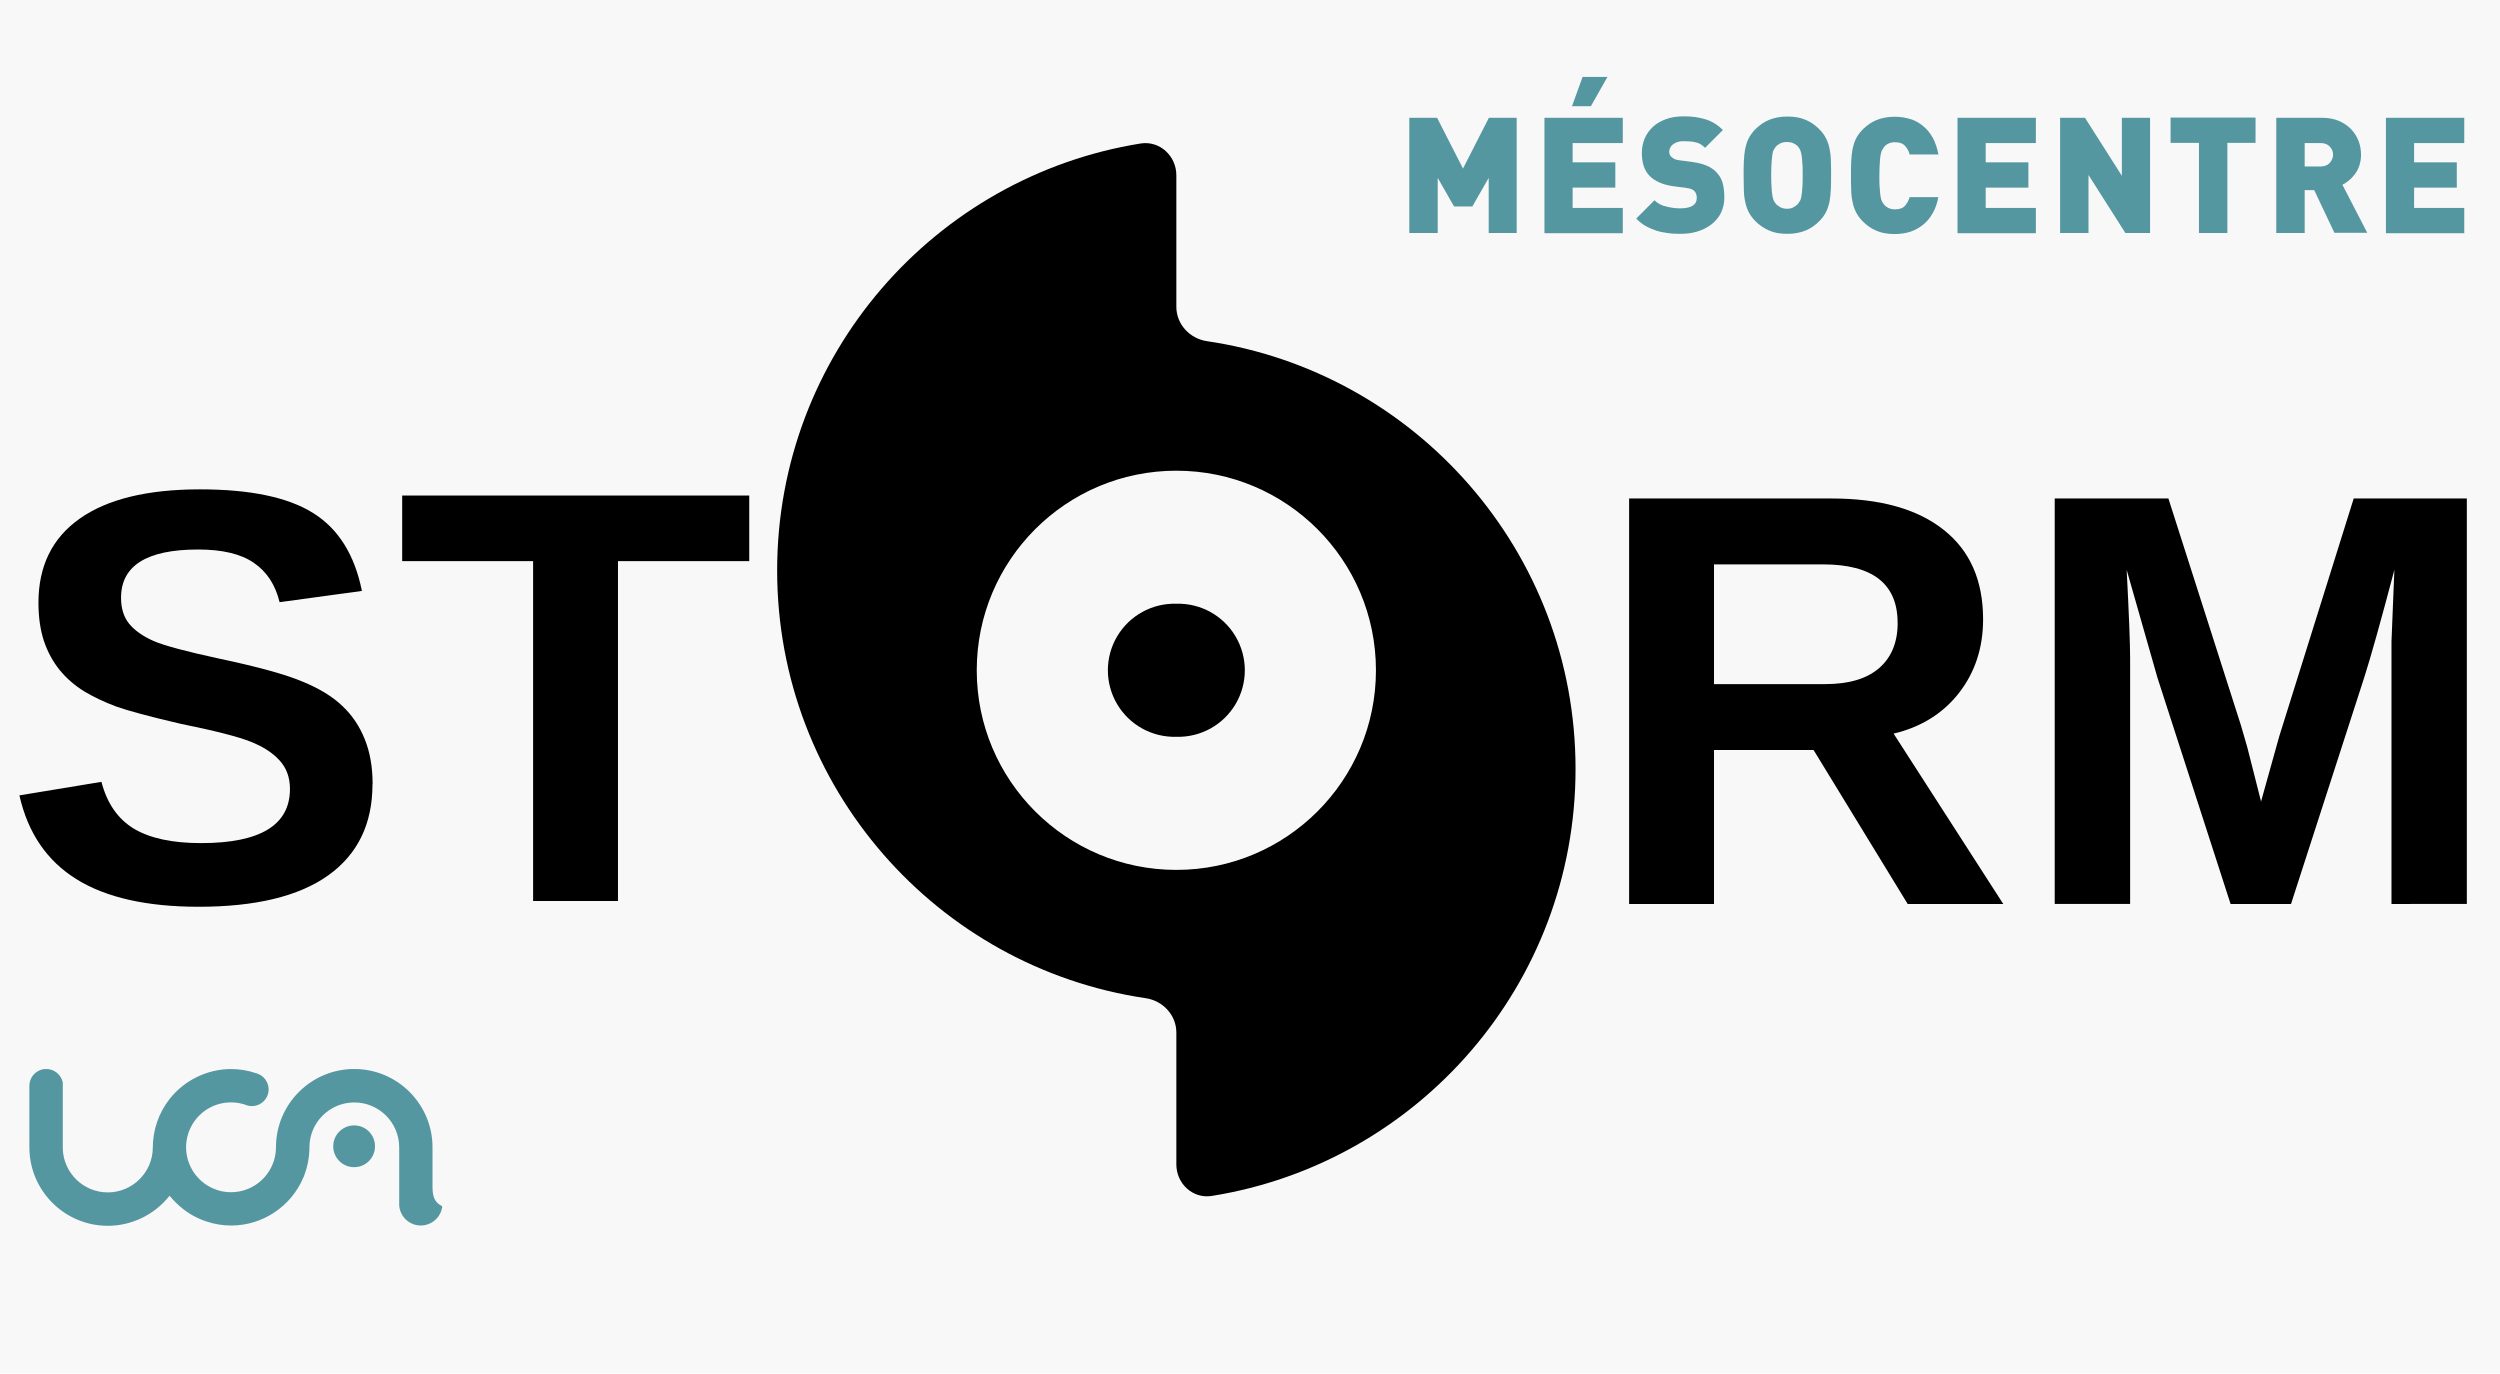
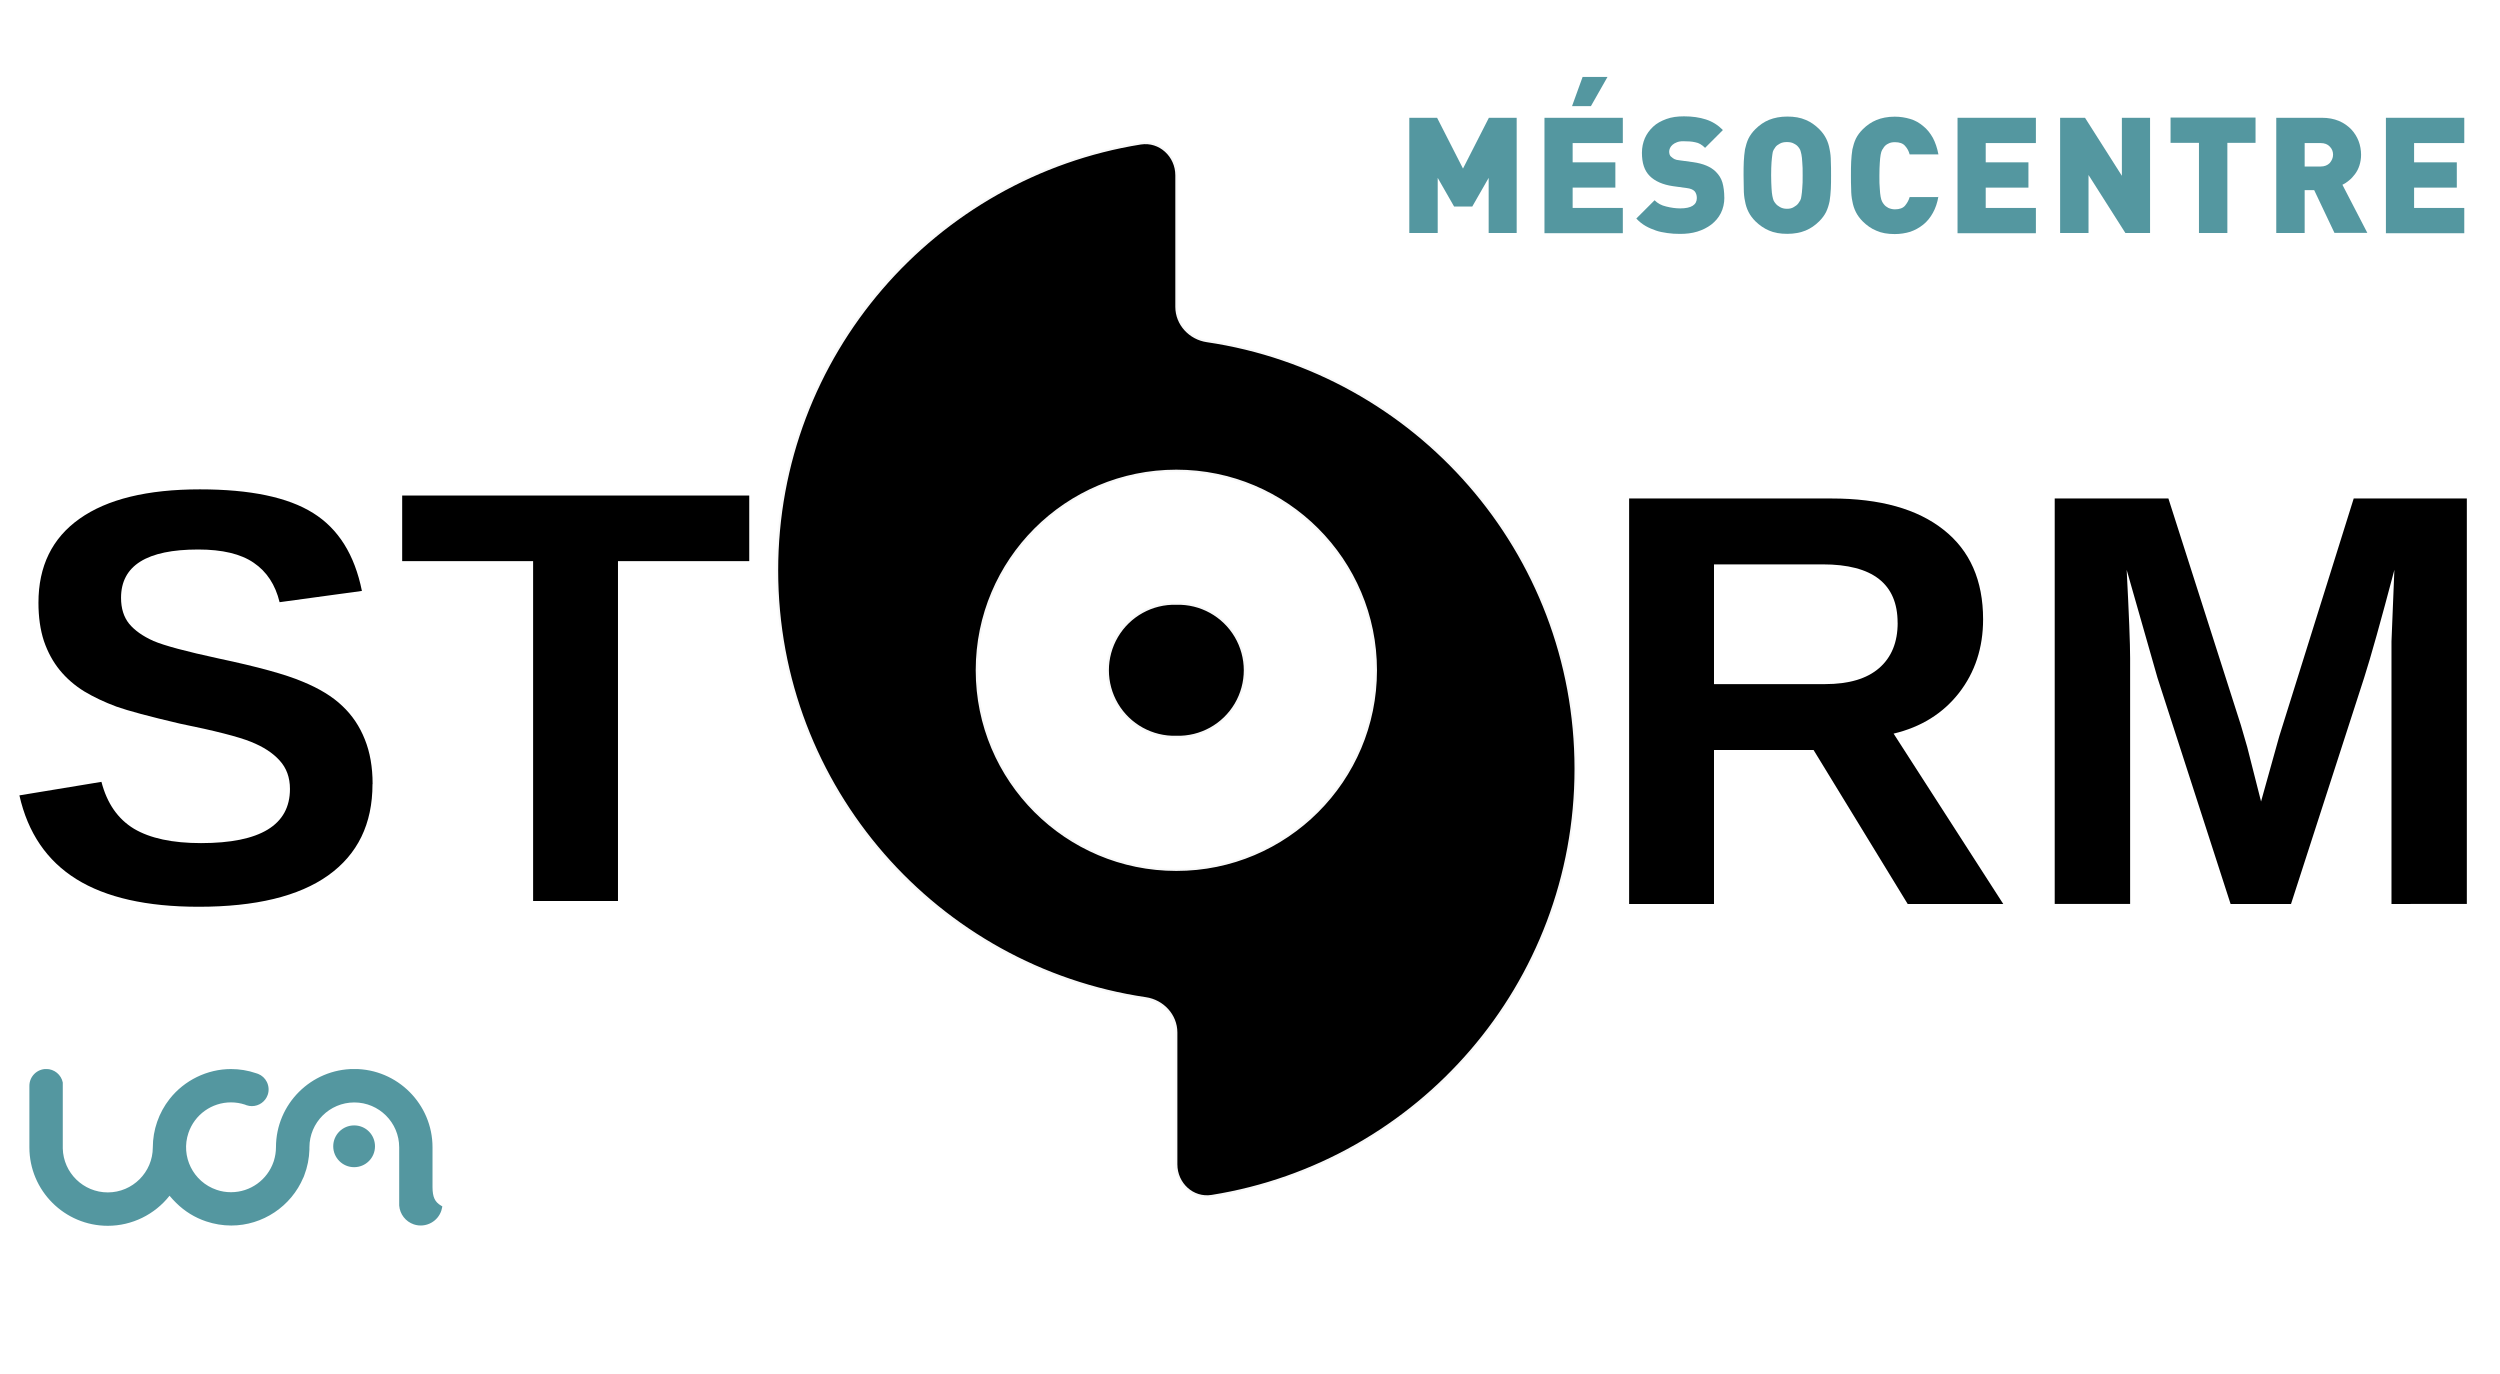
<svg xmlns="http://www.w3.org/2000/svg" xmlns:xlink="http://www.w3.org/1999/xlink" width="44.89mm" height="24.658mm" viewBox="0 0 44.89 24.658" version="1.1" id="svg5">
  <defs id="defs2">
    <path id="SVGID_1_" d="m 301.9,131.3 v 0 c -15.9,20.2 -24.7,45.5 -24.7,71.3 -0.1,36.5 -29.8,66.1 -66.2,66.1 -36,0 -65.4,-28.9 -66.2,-64.7 v -96.3 -0.6 C 142.5,95.6 132.3,87.2 120.5,87.2 106.8,87.2 95.7,98.3 95.7,112 v 90.5 c 0,63.6 51.8,115.3 115.3,115.3 35.4,0 69,-16.5 90.8,-44.2 3.1,3.8 6.7,7.5 9.9,10.7 12.5,12.3 27.2,21.4 43.9,27 12,4 24.4,6.1 36.9,6.1 46.2,0 88.3,-28.2 106.1,-70.7 l 0.1,0.1 1.2,-3.2 c 4.7,-12.2 7.2,-25 7.6,-38.1 v -3.1 c 0,-36.4 29.6,-66 66,-66 36.4,0 66,29.6 66,66 v 81.1 c -0.1,1.7 -0.1,3.2 0,4.5 1,12.7 9.4,23.6 21.5,27.7 8.5,2.9 18,2 25.9,-2.5 6.9,-3.9 12,-10.1 14.5,-17.5 0.4,-1.3 0.8,-2.6 1.1,-4.3 l 0.4,-2.2 -1.9,-1.1 c -9.1,-5.4 -12.4,-12.5 -12.5,-27 v -2.6 -56.2 C 688.5,138.9 636.9,87.2 573.4,87.2 510,87.2 458.3,138.8 458.3,202.3 v 0 c 0,6.8 -1.1,13.5 -3.1,20 l -0.4,1.2 c -9.1,26.8 -34.2,44.9 -62.6,44.9 -7.2,0 -14.3,-1.1 -21.2,-3.5 -34.5,-11.7 -53.1,-49.2 -41.4,-83.7 9.1,-26.9 34.2,-44.9 62.6,-44.9 7.1,0 14.1,1.2 20.5,3.3 0.8,0.3 1.5,0.7 2.3,0.9 2.6,0.9 5.2,1.3 7.9,1.3 10.5,0 19.9,-6.7 23.3,-16.7 2.1,-6.2 1.6,-12.9 -1.3,-18.8 -2.7,-5.5 -7.3,-9.7 -12.9,-11.9 v 0 l -3,-1 c -11.9,-4.1 -24.4,-6.1 -36.9,-6.1 -34.8,0 -68.6,16.5 -90.2,44" />
    <clipPath id="SVGID_00000168830874702397088330000011577343275046569908_">
      <use xlink:href="#SVGID_1_" style="overflow:visible" id="use972" x="0" y="0" width="100%" height="100%" />
    </clipPath>
  </defs>
  <g id="layer1" transform="translate(-86.66652,-115.6911)">
    <g id="g8775">
-       <rect style="font-variation-settings:'wght' 700;fill:#f8f8f8;fill-opacity:1;stroke:none;stroke-width:0.198;stroke-opacity:1" id="rect1" width="44.89" height="24.658" x="86.667" y="115.691" />
-       <path d="m 100.621,125.935 c 0,-3.868 2.826,-7.075 6.53,-7.668 0.34,-0.052 0.638,0.224 0.638,0.571 v 2.363 c 0,0.314 0.243,0.571 0.549,0.616 3.745,0.553 6.619,3.782 6.619,7.68 0,3.868 -2.826,7.075 -6.53,7.668 -0.343,0.056 -0.638,-0.22 -0.638,-0.567 v -2.367 c 0,-0.314 -0.243,-0.571 -0.549,-0.616 -3.745,-0.553 -6.619,-3.782 -6.619,-7.68 z m 10.752,1.792 a 3.584,3.584 0 1 0 -7.168,0 3.584,3.584 0 1 0 7.168,0 z m -3.584,-1.195 a 1.195,1.195 0 1 1 0,2.389 1.195,1.195 0 1 1 0,-2.389 z" id="path840" style="stroke-width:0.037" />
-       <path class="st0" d="m 93.4,136.274 c 0,0.208 -0.167,0.375 -0.375,0.375 -0.208,0 -0.375,-0.169 -0.375,-0.375 0,-0.208 0.169,-0.375 0.375,-0.375 0.208,-10e-4 0.375,0.167 0.375,0.375" id="path965" style="stroke-width:0.012" />
-       <rect x="95.7" y="87.3" style="fill:#5497a0;fill-opacity:1;stroke-width:0.983;stroke-miterlimit:4;stroke-dasharray:none" width="607.4" height="231.4" clip-path="url(#SVGID_00000168830874702397088330000011577343275046569908_)" id="rect980" transform="matrix(0.01221079,0,0,0.01221079,86.02563,133.821)" />
-       <g id="g963" transform="matrix(0.03721539,0,0,0.03721539,106.5908,102.5662)">
-         <path class="st0" d="m 182.9,465.1 v -26.6 l -7.9,13.8 h -8.8 l -7.9,-13.8 v 26.6 H 144.6 V 409.5 H 158 L 170.5,434 183,409.5 h 13.4 v 55.6 z" id="path943" />
-         <path class="st0" d="m 209.8,465.1 v -55.6 h 37.8 v 12.2 H 223.4 V 431 H 244 v 12.2 h -20.6 v 9.8 h 24.2 v 12.2 h -37.8 z m 22.4,-61.2 h -9.1 l 5.1,-14.1 h 12 z" id="path945" />
-         <path class="st0" d="m 296.6,448 c 0,2.8 -0.6,5.3 -1.7,7.5 -1.1,2.2 -2.7,4 -4.6,5.5 -2,1.5 -4.2,2.6 -6.8,3.4 -2.6,0.8 -5.4,1.1 -8.3,1.1 -2.1,0 -4.2,-0.1 -6.1,-0.4 -1.9,-0.3 -3.8,-0.6 -5.5,-1.2 -1.7,-0.6 -3.4,-1.3 -5,-2.2 -1.6,-0.9 -3.1,-2.1 -4.5,-3.6 l 8.8,-8.8 c 1.5,1.5 3.3,2.5 5.6,3 2.3,0.6 4.6,0.9 6.8,0.9 5.3,0 8,-1.7 8,-5 0,-1.4 -0.4,-2.5 -1.1,-3.3 -0.8,-0.8 -2,-1.3 -3.7,-1.5 l -6.7,-0.9 c -4.9,-0.7 -8.7,-2.4 -11.2,-4.9 -2.6,-2.6 -3.8,-6.3 -3.8,-11.2 0,-2.6 0.5,-4.9 1.4,-7 0.9,-2.1 2.3,-4 4,-5.6 1.7,-1.6 3.9,-2.8 6.4,-3.7 2.5,-0.9 5.3,-1.3 8.5,-1.3 4,0 7.5,0.5 10.6,1.5 3.1,1 5.8,2.7 8.2,5.1 l -8.6,8.6 c -1.5,-1.5 -3,-2.4 -4.7,-2.7 -1.7,-0.4 -3.6,-0.5 -5.9,-0.5 -1.2,0 -2.2,0.2 -3,0.5 -0.8,0.3 -1.5,0.7 -2.1,1.2 -0.6,0.5 -0.9,1 -1.2,1.6 -0.3,0.6 -0.4,1.2 -0.4,1.8 0,0.4 0.1,0.8 0.2,1.2 0.1,0.4 0.4,0.9 0.9,1.3 0.4,0.4 0.9,0.7 1.4,1 0.6,0.3 1.4,0.5 2.4,0.6 l 6.7,0.9 c 4.9,0.7 8.5,2.2 10.9,4.6 1.5,1.5 2.6,3.2 3.2,5.2 0.6,2 0.9,4.7 0.9,7.3 z" id="path947" />
-         <path class="st0" d="m 348.1,437.2 c 0,2.4 0,4.5 -0.1,6.6 -0.1,2.1 -0.3,4 -0.6,5.9 -0.4,1.9 -0.9,3.6 -1.7,5.2 -0.8,1.6 -1.9,3.1 -3.3,4.5 -2,2 -4.2,3.5 -6.6,4.5 -2.4,1 -5.4,1.6 -8.8,1.6 -3.4,0 -6.4,-0.5 -8.8,-1.6 -2.4,-1 -4.7,-2.6 -6.6,-4.5 -1.4,-1.4 -2.5,-2.9 -3.3,-4.5 -0.8,-1.6 -1.4,-3.4 -1.7,-5.2 -0.4,-1.8 -0.6,-3.8 -0.6,-5.9 0,-2.1 -0.1,-4.3 -0.1,-6.6 0,-2.3 0,-4.5 0.1,-6.6 0.1,-2.1 0.3,-4 0.6,-5.9 0.4,-1.8 0.9,-3.6 1.7,-5.2 0.8,-1.6 1.9,-3.1 3.3,-4.5 2,-2 4.2,-3.5 6.6,-4.5 2.5,-1 5.4,-1.6 8.8,-1.6 3.4,0 6.4,0.5 8.8,1.6 2.5,1 4.7,2.6 6.6,4.5 1.4,1.4 2.5,2.9 3.3,4.5 0.8,1.6 1.4,3.4 1.7,5.2 0.4,1.9 0.6,3.8 0.6,5.9 0.1,2.1 0.1,4.3 0.1,6.6 z m -13.7,0 c 0,-2.5 0,-4.6 -0.2,-6.2 -0.1,-1.6 -0.2,-2.9 -0.4,-3.8 -0.2,-0.9 -0.4,-1.7 -0.6,-2.2 -0.3,-0.5 -0.5,-1 -0.9,-1.4 -0.5,-0.7 -1.2,-1.2 -2.2,-1.7 -0.9,-0.5 -2,-0.7 -3.3,-0.7 -1.3,0 -2.3,0.2 -3.3,0.7 -0.9,0.5 -1.7,1 -2.2,1.7 -0.3,0.4 -0.6,0.9 -0.9,1.4 -0.3,0.5 -0.5,1.3 -0.6,2.2 -0.1,0.9 -0.3,2.2 -0.4,3.8 -0.1,1.6 -0.2,3.7 -0.2,6.2 0,2.6 0.1,4.6 0.2,6.2 0.1,1.6 0.2,2.8 0.4,3.8 0.2,1 0.4,1.7 0.6,2.2 0.3,0.5 0.5,1 0.9,1.4 0.5,0.7 1.3,1.3 2.2,1.8 0.9,0.5 2,0.8 3.3,0.8 1.3,0 2.3,-0.2 3.3,-0.8 0.9,-0.5 1.7,-1.1 2.2,-1.8 0.3,-0.4 0.6,-0.9 0.9,-1.4 0.3,-0.5 0.5,-1.3 0.6,-2.2 0.2,-1 0.3,-2.2 0.4,-3.8 0.2,-1.6 0.2,-3.6 0.2,-6.2 z" id="path949" />
-         <path class="st0" d="m 399.9,447.4 c -0.5,3.1 -1.4,5.7 -2.7,8 -1.3,2.3 -2.8,4.2 -4.7,5.7 -1.9,1.5 -3.9,2.6 -6.2,3.4 -2.3,0.7 -4.8,1.1 -7.5,1.1 -3.4,0 -6.4,-0.5 -8.8,-1.6 -2.5,-1 -4.7,-2.6 -6.6,-4.5 -1.4,-1.4 -2.5,-2.9 -3.3,-4.5 -0.8,-1.6 -1.4,-3.4 -1.7,-5.2 -0.4,-1.8 -0.6,-3.8 -0.6,-5.9 -0.1,-2.1 -0.1,-4.3 -0.1,-6.6 0,-2.3 0,-4.5 0.1,-6.6 0.1,-2.1 0.3,-4 0.6,-5.9 0.4,-1.8 0.9,-3.6 1.7,-5.2 0.8,-1.6 1.9,-3.1 3.3,-4.5 2,-2 4.2,-3.5 6.6,-4.5 2.4,-1 5.4,-1.6 8.8,-1.6 2.7,0 5.1,0.4 7.5,1.1 2.4,0.7 4.4,1.9 6.2,3.4 1.9,1.5 3.4,3.4 4.7,5.7 1.2,2.3 2.1,4.9 2.7,8 H 386 c -0.4,-1.6 -1.1,-2.9 -2.2,-4.1 -1,-1.2 -2.7,-1.8 -4.9,-1.8 -1.2,0 -2.3,0.2 -3.2,0.7 -0.9,0.4 -1.6,1 -2.1,1.7 -0.3,0.4 -0.6,0.9 -0.9,1.4 -0.3,0.5 -0.5,1.3 -0.7,2.3 -0.2,1 -0.3,2.3 -0.4,3.9 -0.1,1.6 -0.2,3.7 -0.2,6.2 0,2.6 0,4.6 0.2,6.2 0.1,1.6 0.2,2.9 0.4,3.9 0.2,1 0.4,1.8 0.7,2.3 0.3,0.5 0.5,1 0.9,1.4 0.5,0.7 1.2,1.2 2.1,1.7 0.9,0.4 2,0.7 3.2,0.7 2.2,0 3.9,-0.6 4.9,-1.8 1,-1.2 1.8,-2.6 2.2,-4.1 h 13.9 z" id="path951" />
-         <path class="st0" d="m 409.1,465.1 v -55.6 h 37.8 v 12.2 h -24.2 v 9.3 h 20.6 v 12.2 h -20.6 v 9.8 h 24.2 v 12.2 h -37.8 z" id="path953" />
-         <path class="st0" d="m 490.1,465.1 -17.8,-28 v 28 h -13.7 v -55.6 h 12 l 17.8,28 v -28 H 502 v 55.6 z" id="path955" />
-         <path class="st0" d="m 539.3,421.6 v 43.5 h -13.7 v -43.5 h -13.7 v -12.2 h 41 v 12.2 z" id="path957" />
-         <path class="st0" d="m 591,465.1 -9.8,-20.7 h -4.6 v 20.7 h -13.7 v -55.6 h 22 c 3.1,0 5.8,0.5 8.2,1.5 2.4,1 4.3,2.4 5.9,4 1.6,1.7 2.8,3.6 3.6,5.7 0.8,2.1 1.2,4.4 1.2,6.6 0,1.9 -0.3,3.6 -0.8,5.2 -0.5,1.6 -1.2,2.9 -2.1,4.1 -0.9,1.2 -1.8,2.2 -2.9,3.1 -1.1,0.9 -2.1,1.6 -3.2,2.1 l 12,23.2 H 591 Z m -0.7,-37.8 c 0,-1.5 -0.5,-2.8 -1.6,-3.9 -1,-1.1 -2.5,-1.7 -4.4,-1.7 h -7.7 V 433 h 7.7 c 1.9,0 3.3,-0.6 4.4,-1.7 1,-1.2 1.6,-2.5 1.6,-4 z" id="path959" />
-         <path class="st0" d="m 615.8,465.1 v -55.6 h 37.8 v 12.2 H 629.4 V 431 H 650 v 12.2 h -20.6 v 9.8 h 24.2 v 12.2 h -37.8 z" id="path961" />
-       </g>
-       <path d="m 93.355,129.772 q 0,1.07 -0.796,1.638 -0.791,0.563 -2.325,0.563 -1.4,0 -2.196,-0.496 -0.796,-0.496 -1.023,-1.504 l 1.473,-0.243 q 0.15,0.579 0.584,0.842 0.434,0.258 1.204,0.258 1.597,0 1.597,-0.972 0,-0.31 -0.186,-0.512 -0.181,-0.202 -0.517,-0.336 -0.331,-0.134 -1.276,-0.326 -0.816,-0.191 -1.137,-0.305 -0.32,-0.119 -0.579,-0.274 -0.258,-0.16 -0.439,-0.382 -0.181,-0.222 -0.284,-0.522 -0.098,-0.3 -0.098,-0.687 0,-0.987 0.739,-1.509 0.744,-0.527 2.16,-0.527 1.354,0 2.031,0.424 0.682,0.424 0.878,1.4 l -1.478,0.202 q -0.114,-0.47 -0.465,-0.708 -0.346,-0.238 -0.997,-0.238 -1.385,0 -1.385,0.868 0,0.284 0.145,0.465 0.15,0.181 0.439,0.31 0.289,0.124 1.173,0.315 1.049,0.222 1.499,0.413 0.455,0.186 0.718,0.439 0.264,0.248 0.403,0.599 0.14,0.346 0.14,0.801 z m 4.408,-4.005 v 6.103 h -1.524 v -6.103 h -2.351 v -1.178 h 6.232 v 1.178 z" id="text2012" style="font-weight:bold;font-size:10.583px;line-height:1.25;font-family:'Liberation Sans';-inkscape-font-specification:'Liberation Sans, Bold';stroke-width:0.265" aria-label="ST" />
-       <path d="m 120.921,131.923 -1.69,-2.765 h -1.788 v 2.765 h -1.524 v -7.281 h 3.638 q 1.302,0 2.01,0.563 0.708,0.558 0.708,1.607 0,0.765 -0.434,1.323 -0.434,0.553 -1.173,0.729 l 1.969,3.059 z m -0.181,-5.049 q 0,-1.049 -1.344,-1.049 h -1.953 v 2.15 h 1.995 q 0.641,0 0.972,-0.289 0.331,-0.289 0.331,-0.811 z m 8.868,5.049 v -4.413 q 0,-0.15 0,-0.3 0.005,-0.15 0.052,-1.287 -0.367,1.39 -0.543,1.938 l -1.313,4.062 h -1.085 l -1.313,-4.062 -0.553,-1.938 q 0.062,1.199 0.062,1.586 v 4.413 h -1.354 v -7.281 h 2.041 l 1.302,4.072 0.114,0.393 0.248,0.977 0.326,-1.168 1.338,-4.274 h 2.031 v 7.281 z" id="text3786" style="font-weight:bold;font-size:10.583px;line-height:1.25;font-family:'Liberation Sans';-inkscape-font-specification:'Liberation Sans, Bold';stroke-width:0.265" aria-label="RM" />
+       <path d="m 100.621,125.935 c 0,-3.868 2.826,-7.075 6.53,-7.668 0.34,-0.052 0.638,0.224 0.638,0.571 v 2.363 c 0,0.314 0.243,0.571 0.549,0.616 3.745,0.553 6.619,3.782 6.619,7.68 0,3.868 -2.826,7.075 -6.53,7.668 -0.343,0.056 -0.638,-0.22 -0.638,-0.567 v -2.367 c 0,-0.314 -0.243,-0.571 -0.549,-0.616 -3.745,-0.553 -6.619,-3.782 -6.619,-7.68 z m 10.752,1.792 a 3.584,3.584 0 1 0 -7.168,0 3.584,3.584 0 1 0 7.168,0 z m -3.584,-1.195 a 1.195,1.195 0 1 1 0,2.389 1.195,1.195 0 1 1 0,-2.389 z" id="path840" style="fill:#000000;fill-opacity:1;stroke:#f8f8f8;stroke-width:0.037;stroke-opacity:1" />
+       <path class="st0" d="m 93.4,136.274 c 0,0.208 -0.167,0.375 -0.375,0.375 -0.208,0 -0.375,-0.169 -0.375,-0.375 0,-0.208 0.169,-0.375 0.375,-0.375 0.208,-10e-4 0.375,0.167 0.375,0.375" id="path965" style="stroke:none;stroke-width:0.012;stroke-opacity:1" />
+       <rect x="95.7" y="87.3" style="fill:#5497a0;fill-opacity:1;stroke:none;stroke-width:0.983;stroke-miterlimit:4;stroke-dasharray:none;stroke-opacity:1" width="607.4" height="231.4" clip-path="url(#SVGID_00000168830874702397088330000011577343275046569908_)" id="rect980" transform="matrix(0.01221079,0,0,0.01221079,86.02563,133.821)" />
+       <path class="st0" d="m 113.397,119.875 v -0.99 l -0.294,0.514 H 112.776 l -0.294,-0.514 v 0.99 h -0.51 v -2.069 h 0.499 l 0.465,0.912 0.465,-0.912 h 0.499 v 2.069 z" id="path943" style="stroke:none;stroke-width:0.037;stroke-opacity:1" />
+       <path class="st0" d="m 114.399,119.875 v -2.069 h 1.407 v 0.454 h -0.901 v 0.346 h 0.767 v 0.454 h -0.767 v 0.365 h 0.901 v 0.454 h -1.407 z m 0.834,-2.278 h -0.339 l 0.19,-0.525 h 0.447 z" id="path945" style="stroke:none;stroke-width:0.037;stroke-opacity:1" />
+       <path class="st0" d="m 117.629,119.239 c 0,0.104 -0.022,0.197 -0.063,0.279 -0.041,0.082 -0.1,0.149 -0.171,0.205 -0.074,0.056 -0.156,0.097 -0.253,0.127 -0.097,0.03 -0.201,0.041 -0.309,0.041 -0.078,0 -0.156,-0.004 -0.227,-0.015 -0.071,-0.011 -0.141,-0.022 -0.205,-0.045 -0.063,-0.022 -0.127,-0.048 -0.186,-0.082 -0.059,-0.034 -0.115,-0.078 -0.167,-0.134 l 0.328,-0.328 c 0.056,0.056 0.123,0.093 0.208,0.112 0.086,0.022 0.171,0.034 0.253,0.034 0.197,0 0.298,-0.063 0.298,-0.186 0,-0.052 -0.015,-0.093 -0.041,-0.123 -0.03,-0.03 -0.074,-0.048 -0.138,-0.056 l -0.249,-0.034 c -0.182,-0.026 -0.324,-0.089 -0.417,-0.182 -0.097,-0.097 -0.141,-0.234 -0.141,-0.417 0,-0.097 0.019,-0.182 0.052,-0.261 0.034,-0.078 0.086,-0.149 0.149,-0.208 0.063,-0.06 0.145,-0.104 0.238,-0.138 0.093,-0.034 0.197,-0.048 0.316,-0.048 0.149,0 0.279,0.019 0.394,0.056 0.115,0.037 0.216,0.1 0.305,0.19 l -0.32,0.32 c -0.056,-0.056 -0.112,-0.089 -0.175,-0.1 -0.063,-0.015 -0.134,-0.019 -0.22,-0.019 -0.045,0 -0.082,0.007 -0.112,0.019 -0.03,0.011 -0.056,0.026 -0.078,0.045 -0.022,0.019 -0.034,0.037 -0.045,0.059 -0.011,0.022 -0.015,0.045 -0.015,0.067 0,0.015 0.004,0.03 0.007,0.045 0.004,0.015 0.015,0.034 0.034,0.048 0.015,0.015 0.034,0.026 0.052,0.037 0.022,0.011 0.052,0.019 0.089,0.022 l 0.249,0.034 c 0.182,0.026 0.316,0.082 0.406,0.171 0.056,0.056 0.097,0.119 0.119,0.194 0.022,0.074 0.034,0.175 0.034,0.272 z" id="path947" style="stroke:none;stroke-width:0.037;stroke-opacity:1" />
+       <path class="st0" d="m 119.545,118.837 c 0,0.089 0,0.167 -0.004,0.246 -0.004,0.078 -0.011,0.149 -0.022,0.22 -0.015,0.071 -0.034,0.134 -0.063,0.194 -0.03,0.06 -0.071,0.115 -0.123,0.167 -0.074,0.074 -0.156,0.13 -0.246,0.167 -0.089,0.037 -0.201,0.059 -0.328,0.059 -0.127,0 -0.238,-0.019 -0.327,-0.059 -0.089,-0.037 -0.175,-0.097 -0.246,-0.167 -0.052,-0.052 -0.093,-0.108 -0.123,-0.167 -0.03,-0.059 -0.052,-0.127 -0.063,-0.194 -0.015,-0.067 -0.022,-0.141 -0.022,-0.22 0,-0.078 -0.004,-0.16 -0.004,-0.246 0,-0.086 0,-0.167 0.004,-0.246 0.004,-0.078 0.011,-0.149 0.022,-0.22 0.015,-0.067 0.034,-0.134 0.063,-0.194 0.03,-0.06 0.071,-0.115 0.123,-0.167 0.074,-0.074 0.156,-0.13 0.246,-0.167 0.093,-0.037 0.201,-0.059 0.327,-0.059 0.127,0 0.238,0.019 0.328,0.059 0.093,0.037 0.175,0.097 0.246,0.167 0.052,0.052 0.093,0.108 0.123,0.167 0.03,0.059 0.052,0.127 0.063,0.194 0.015,0.071 0.022,0.141 0.022,0.22 0.004,0.078 0.004,0.16 0.004,0.246 z m -0.51,0 c 0,-0.093 0,-0.171 -0.007,-0.231 -0.004,-0.059 -0.007,-0.108 -0.015,-0.141 -0.007,-0.034 -0.015,-0.063 -0.022,-0.082 -0.011,-0.019 -0.019,-0.037 -0.034,-0.052 -0.019,-0.026 -0.045,-0.045 -0.082,-0.063 -0.034,-0.019 -0.074,-0.026 -0.123,-0.026 -0.048,0 -0.086,0.007 -0.123,0.026 -0.034,0.019 -0.063,0.037 -0.082,0.063 -0.011,0.015 -0.022,0.034 -0.034,0.052 -0.011,0.019 -0.019,0.048 -0.022,0.082 -0.004,0.034 -0.011,0.082 -0.015,0.141 -0.004,0.06 -0.007,0.138 -0.007,0.231 0,0.097 0.004,0.171 0.007,0.231 0.004,0.06 0.007,0.104 0.015,0.141 0.007,0.037 0.015,0.063 0.022,0.082 0.011,0.019 0.019,0.037 0.034,0.052 0.019,0.026 0.048,0.048 0.082,0.067 0.034,0.019 0.074,0.03 0.123,0.03 0.048,0 0.086,-0.007 0.123,-0.03 0.034,-0.019 0.063,-0.041 0.082,-0.067 0.011,-0.015 0.022,-0.034 0.034,-0.052 0.011,-0.019 0.019,-0.048 0.022,-0.082 0.007,-0.037 0.011,-0.082 0.015,-0.141 0.007,-0.059 0.007,-0.134 0.007,-0.231 z" id="path949" style="stroke:none;stroke-width:0.037;stroke-opacity:1" />
+       <path class="st0" d="m 121.473,119.216 c -0.019,0.115 -0.052,0.212 -0.1,0.298 -0.048,0.086 -0.104,0.156 -0.175,0.212 -0.071,0.056 -0.145,0.097 -0.231,0.127 -0.086,0.026 -0.179,0.041 -0.279,0.041 -0.127,0 -0.238,-0.019 -0.328,-0.06 -0.093,-0.037 -0.175,-0.097 -0.246,-0.167 -0.052,-0.052 -0.093,-0.108 -0.123,-0.167 -0.03,-0.059 -0.052,-0.127 -0.063,-0.194 -0.015,-0.067 -0.022,-0.141 -0.022,-0.22 -0.004,-0.078 -0.004,-0.16 -0.004,-0.246 0,-0.086 0,-0.167 0.004,-0.246 0.004,-0.078 0.011,-0.149 0.022,-0.22 0.015,-0.067 0.034,-0.134 0.063,-0.194 0.03,-0.06 0.071,-0.115 0.123,-0.167 0.074,-0.074 0.156,-0.13 0.246,-0.167 0.089,-0.037 0.201,-0.06 0.328,-0.06 0.1,0 0.19,0.015 0.279,0.041 0.089,0.026 0.164,0.071 0.231,0.127 0.071,0.056 0.127,0.127 0.175,0.212 0.045,0.086 0.078,0.182 0.1,0.298 h -0.517 c -0.015,-0.059 -0.041,-0.108 -0.082,-0.153 -0.037,-0.045 -0.1,-0.067 -0.182,-0.067 -0.045,0 -0.086,0.007 -0.119,0.026 -0.034,0.015 -0.059,0.037 -0.078,0.063 -0.011,0.015 -0.022,0.034 -0.034,0.052 -0.011,0.019 -0.019,0.048 -0.026,0.086 -0.007,0.037 -0.011,0.086 -0.015,0.145 -0.004,0.059 -0.007,0.138 -0.007,0.231 0,0.097 0,0.171 0.007,0.231 0.004,0.059 0.007,0.108 0.015,0.145 0.007,0.037 0.015,0.067 0.026,0.086 0.011,0.019 0.019,0.037 0.034,0.052 0.019,0.026 0.045,0.045 0.078,0.063 0.034,0.015 0.074,0.026 0.119,0.026 0.082,0 0.145,-0.022 0.182,-0.067 0.037,-0.045 0.067,-0.097 0.082,-0.153 h 0.517 z" id="path951" style="stroke:none;stroke-width:0.037;stroke-opacity:1" />
+       <path class="st0" d="m 121.816,119.875 v -2.069 h 1.407 v 0.454 h -0.901 v 0.346 h 0.767 v 0.454 h -0.767 v 0.365 h 0.901 v 0.454 h -1.407 z" id="path953" style="stroke:none;stroke-width:0.037;stroke-opacity:1" />
+       <path class="st0" d="m 124.83,119.875 -0.662,-1.042 v 1.042 h -0.51 v -2.069 h 0.447 l 0.662,1.042 v -1.042 h 0.506 v 2.069 z" id="path955" style="stroke:none;stroke-width:0.037;stroke-opacity:1" />
+       <path class="st0" d="m 126.661,118.256 v 1.619 h -0.51 v -1.619 h -0.51 v -0.454 h 1.526 v 0.454 z" id="path957" style="stroke:none;stroke-width:0.037;stroke-opacity:1" />
+       <path class="st0" d="m 128.585,119.875 -0.365,-0.77 h -0.171 v 0.77 h -0.51 v -2.069 h 0.819 c 0.115,0 0.216,0.019 0.305,0.056 0.089,0.037 0.16,0.089 0.22,0.149 0.059,0.063 0.104,0.134 0.134,0.212 0.03,0.078 0.045,0.164 0.045,0.246 0,0.071 -0.011,0.134 -0.03,0.194 -0.019,0.059 -0.045,0.108 -0.078,0.153 -0.034,0.045 -0.067,0.082 -0.108,0.115 -0.041,0.034 -0.078,0.059 -0.119,0.078 l 0.447,0.863 h -0.588 z m -0.026,-1.407 c 0,-0.056 -0.019,-0.104 -0.059,-0.145 -0.037,-0.041 -0.093,-0.063 -0.164,-0.063 h -0.287 v 0.421 h 0.287 c 0.071,0 0.123,-0.022 0.164,-0.063 0.037,-0.045 0.059,-0.093 0.059,-0.149 z" id="path959" style="stroke:none;stroke-width:0.037;stroke-opacity:1" />
+       <path class="st0" d="m 129.508,119.875 v -2.069 h 1.407 v 0.454 h -0.901 v 0.346 h 0.767 v 0.454 h -0.767 v 0.365 h 0.901 v 0.454 h -1.407 z" id="path961" style="stroke:none;stroke-width:0.037;stroke-opacity:1" />
+       <path d="m 93.355,129.772 q 0,1.07 -0.796,1.638 -0.791,0.563 -2.325,0.563 -1.4,0 -2.196,-0.496 -0.796,-0.496 -1.023,-1.504 l 1.473,-0.243 q 0.15,0.579 0.584,0.842 0.434,0.258 1.204,0.258 1.597,0 1.597,-0.972 0,-0.31 -0.186,-0.512 -0.181,-0.202 -0.517,-0.336 -0.331,-0.134 -1.276,-0.326 -0.816,-0.191 -1.137,-0.305 -0.32,-0.119 -0.579,-0.274 -0.258,-0.16 -0.439,-0.382 -0.181,-0.222 -0.284,-0.522 -0.098,-0.3 -0.098,-0.687 0,-0.987 0.739,-1.509 0.744,-0.527 2.16,-0.527 1.354,0 2.031,0.424 0.682,0.424 0.878,1.4 l -1.478,0.202 q -0.114,-0.47 -0.465,-0.708 -0.346,-0.238 -0.997,-0.238 -1.385,0 -1.385,0.868 0,0.284 0.145,0.465 0.15,0.181 0.439,0.31 0.289,0.124 1.173,0.315 1.049,0.222 1.499,0.413 0.455,0.186 0.718,0.439 0.264,0.248 0.403,0.599 0.14,0.346 0.14,0.801 z m 4.408,-4.005 v 6.103 h -1.524 v -6.103 h -2.351 v -1.178 h 6.232 v 1.178 z" id="text2012" style="font-weight:bold;font-size:10.583px;line-height:1.25;font-family:'Liberation Sans';-inkscape-font-specification:'Liberation Sans, Bold';fill:#000000;fill-opacity:1;stroke:none;stroke-width:0.265;stroke-opacity:1;stroke-dasharray:none" aria-label="ST" />
+       <path d="m 120.921,131.923 -1.69,-2.765 h -1.788 v 2.765 h -1.524 v -7.281 h 3.638 q 1.302,0 2.01,0.563 0.708,0.558 0.708,1.607 0,0.765 -0.434,1.323 -0.434,0.553 -1.173,0.729 l 1.969,3.059 z m -0.181,-5.049 q 0,-1.049 -1.344,-1.049 h -1.953 v 2.15 h 1.995 q 0.641,0 0.972,-0.289 0.331,-0.289 0.331,-0.811 z m 8.868,5.049 v -4.413 q 0,-0.15 0,-0.3 0.005,-0.15 0.052,-1.287 -0.367,1.39 -0.543,1.938 l -1.313,4.062 h -1.085 l -1.313,-4.062 -0.553,-1.938 q 0.062,1.199 0.062,1.586 v 4.413 h -1.354 v -7.281 h 2.041 l 1.302,4.072 0.114,0.393 0.248,0.977 0.326,-1.168 1.338,-4.274 h 2.031 v 7.281 z" id="text3786" style="font-weight:bold;font-size:10.583px;line-height:1.25;font-family:'Liberation Sans';-inkscape-font-specification:'Liberation Sans, Bold';fill:#000000;fill-opacity:1;stroke:none;stroke-width:0.265;stroke-opacity:1" aria-label="RM" />
    </g>
  </g>
  <style type="text/css" id="style941">
	.st0{fill:#5497A0;}
	
		.st1{clip-path:url(#SVGID_00000090269743448219021940000006031872350393876404_);fill:url(#SVGID_00000183243709503626271370000006372045512019595192_);}
	.st2{opacity:0.9;fill:url(#SVGID_00000025416795856952458350000005925631089401273984_);}
	.st3{fill:#CECECD;}
	.st4{fill:#706F6E;}
	.st5{fill:#6F6F6E;}
</style>
</svg>
